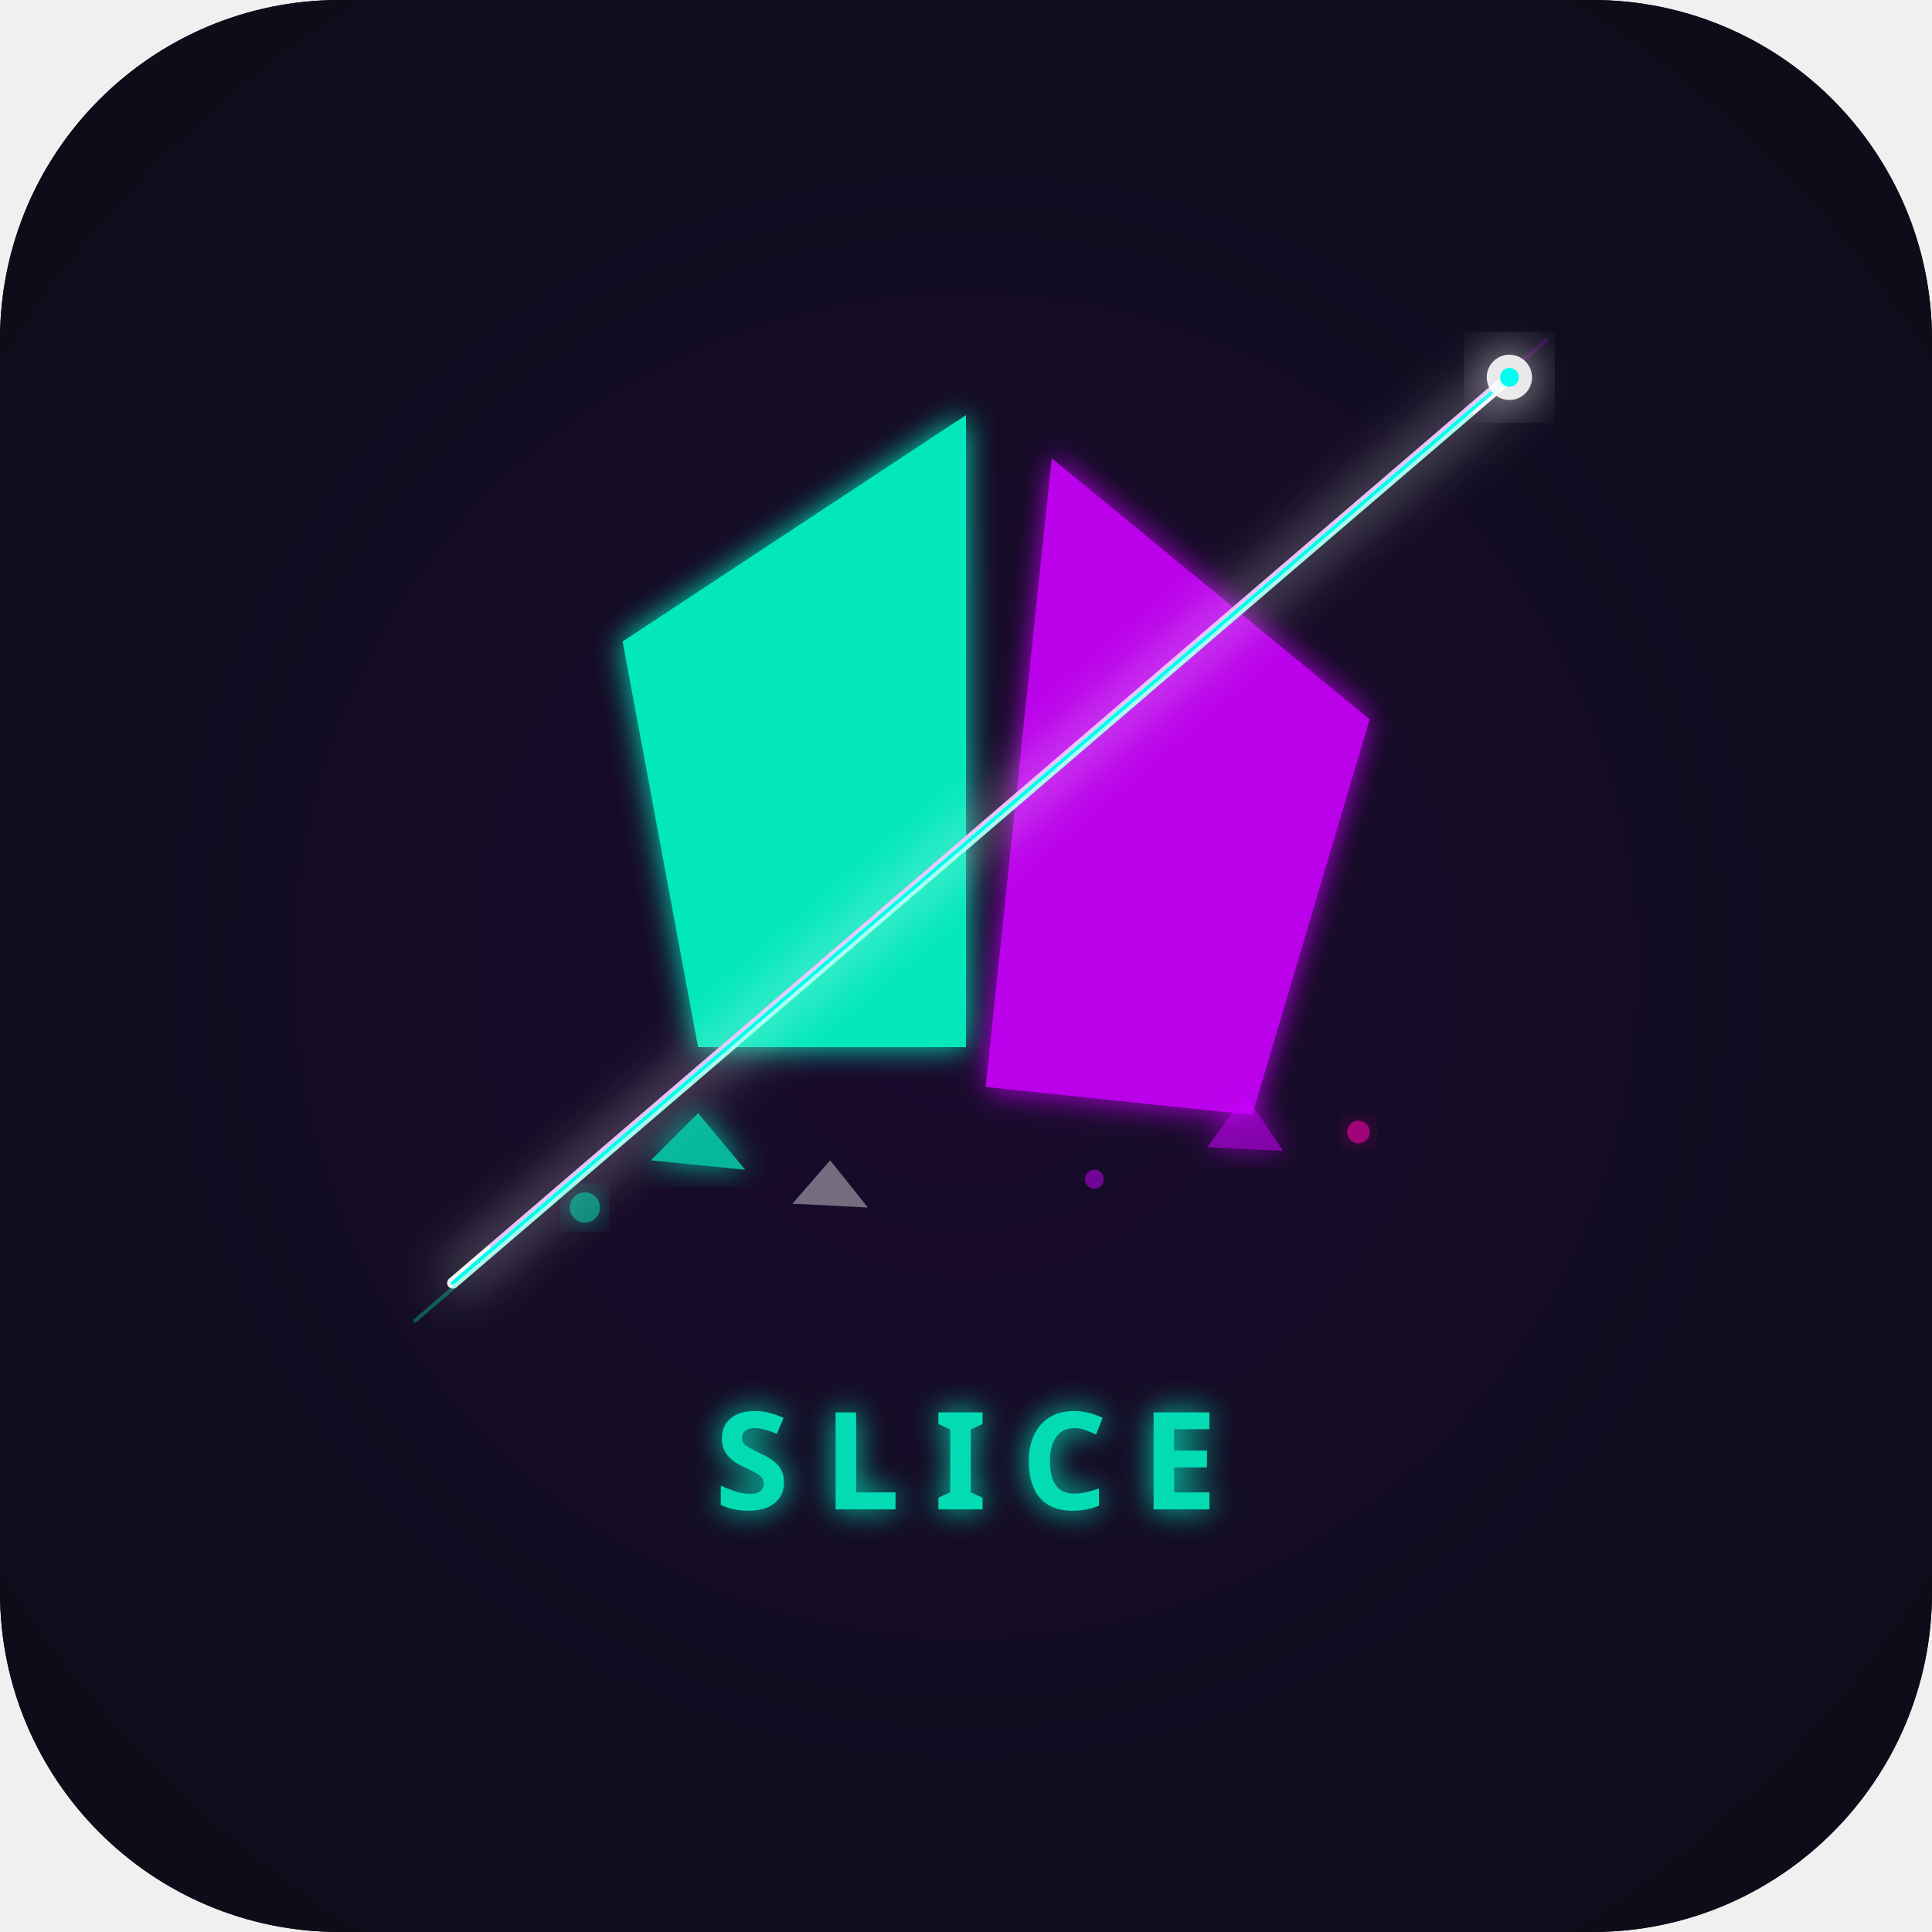
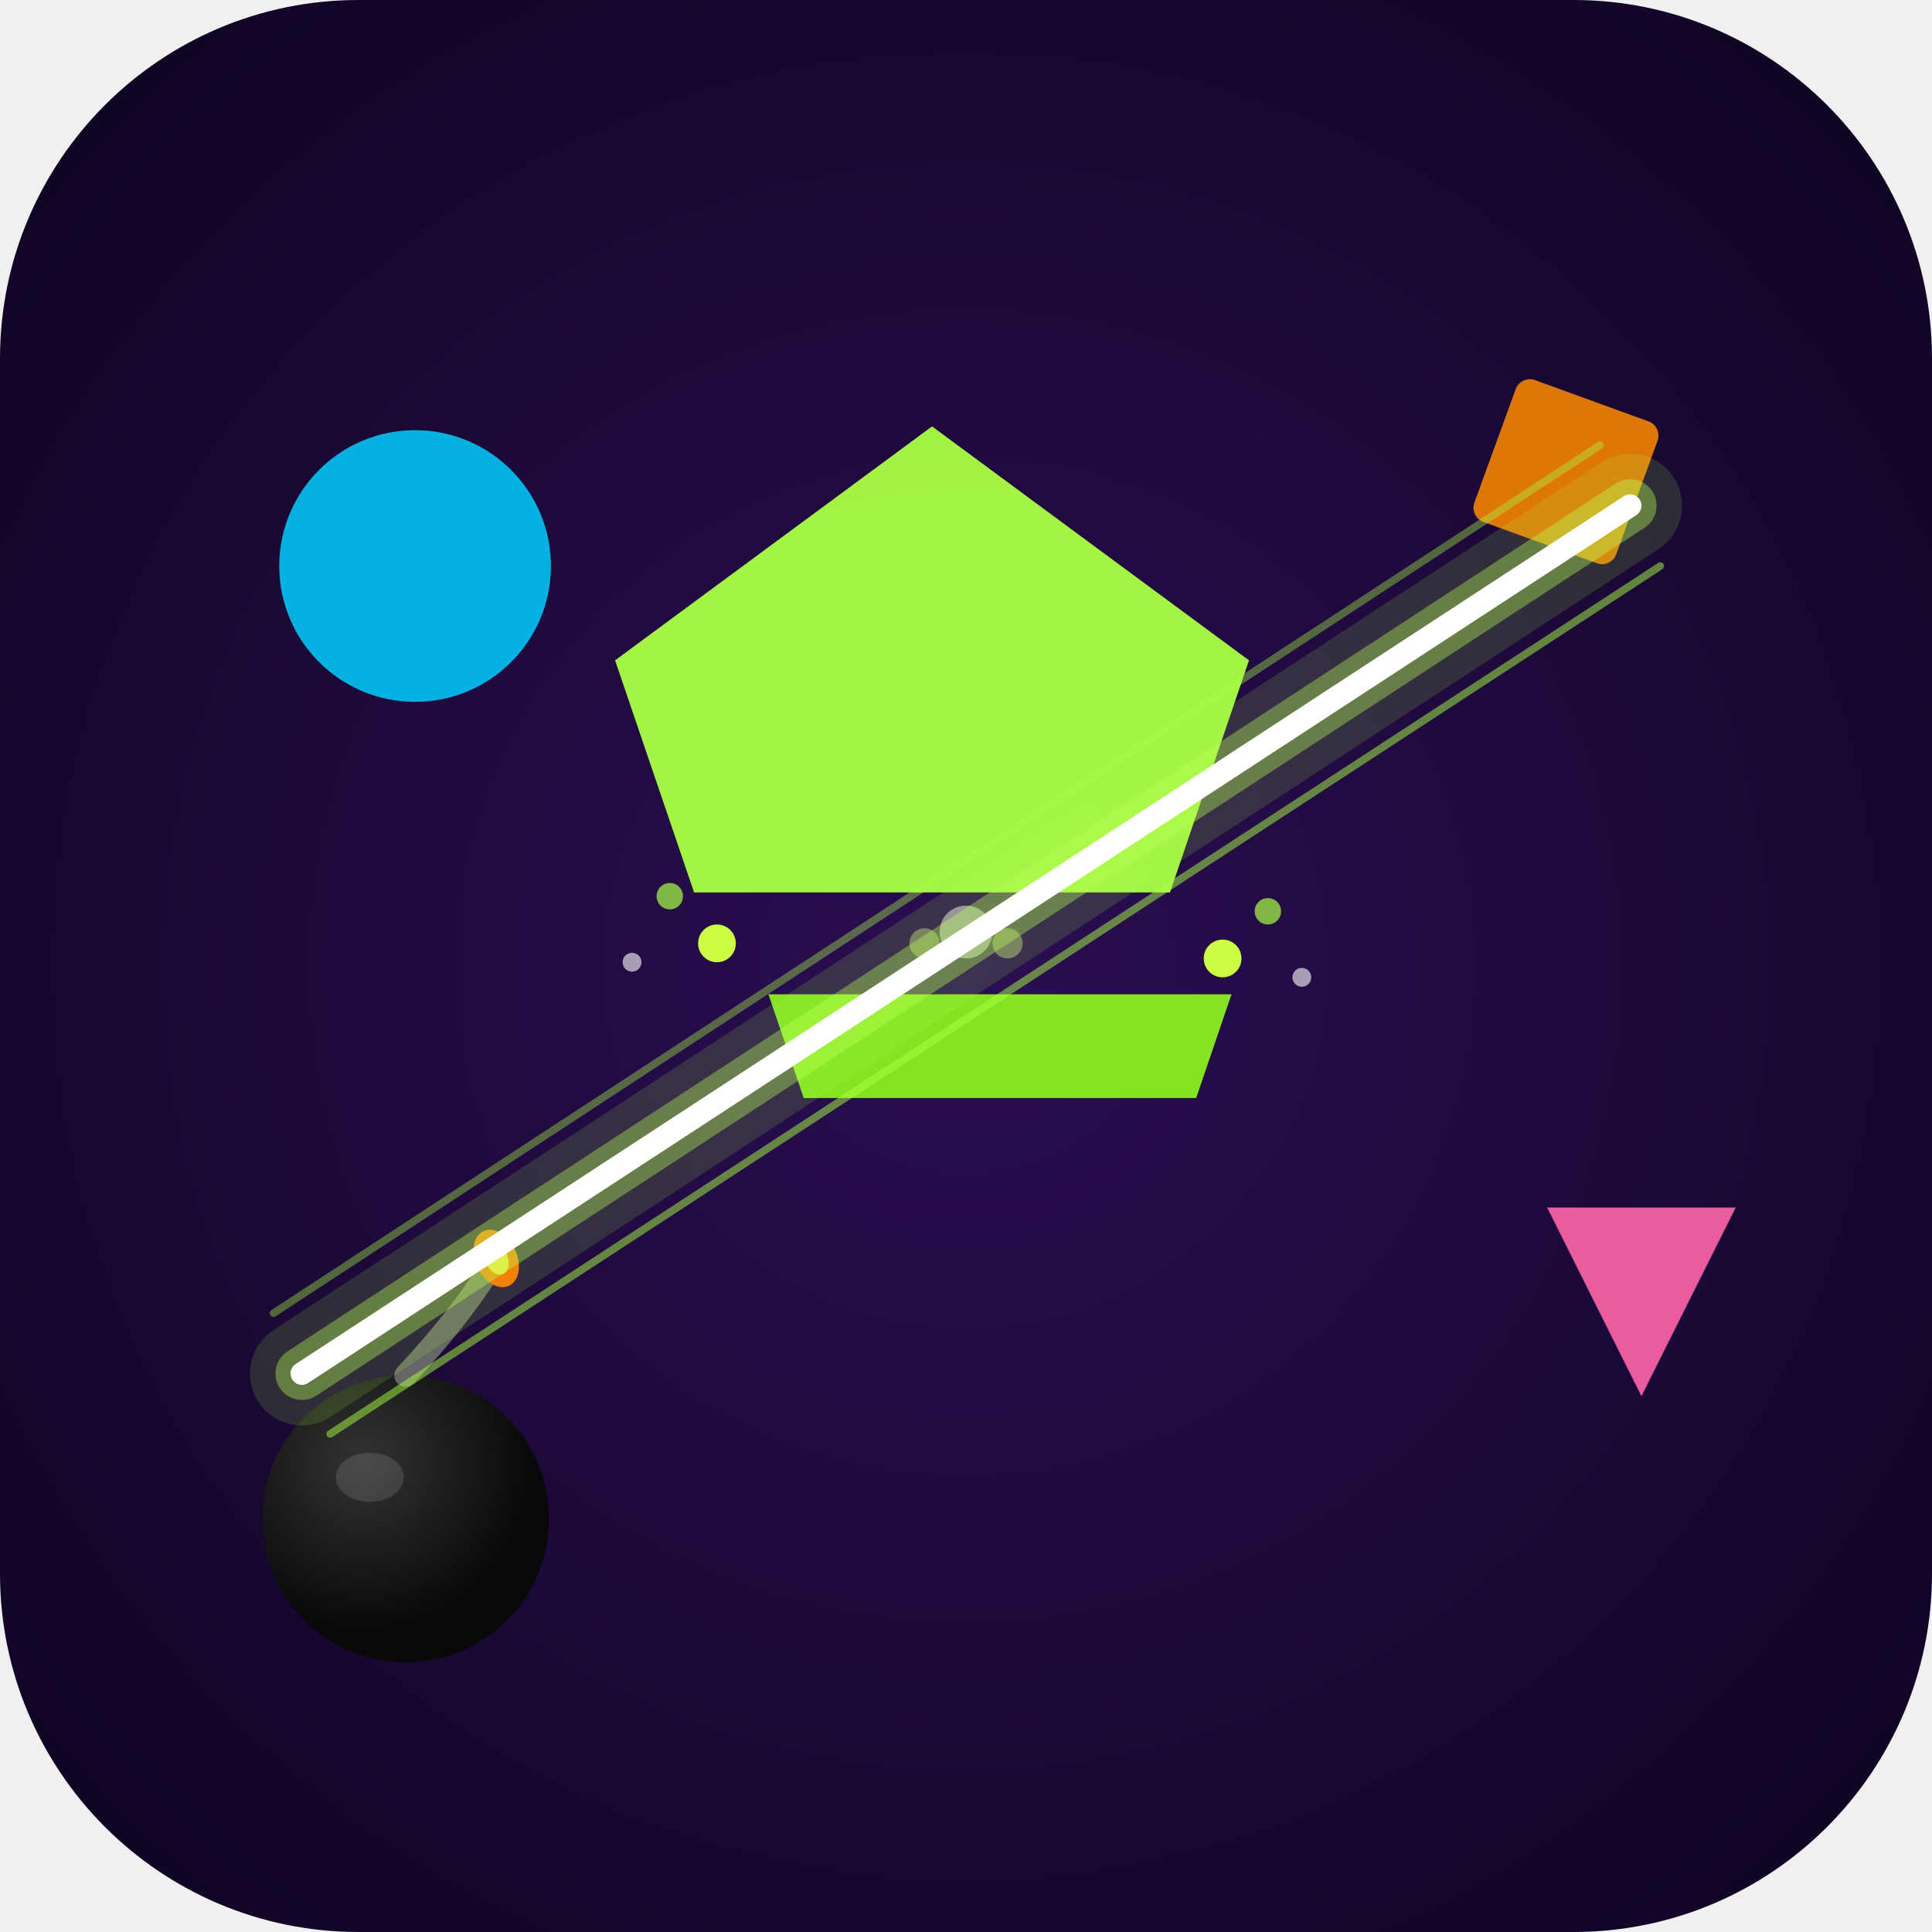
<svg xmlns="http://www.w3.org/2000/svg" viewBox="0 0 1024 1024">
-   <rect width="1024" height="1024" rx="180" fill="#0D0D1A" />
-   <rect width="1024" height="1024" rx="180" fill="url(#bg01)" />
  <defs>
-     <radialGradient id="bg01" cx="50%" cy="50%" r="60%">
-       <stop offset="0%" stop-color="#1A0A2E" />
-       <stop offset="100%" stop-color="#0D0D1A" />
+     <radialGradient id="bg02" cx="50%" cy="50%" r="70%">
+       <stop offset="0%" stop-color="#2A0E52" />
+       <stop offset="100%" stop-color="#0E0420" />
    </radialGradient>
-     <filter id="glow01" x="-30%" y="-30%" width="160%" height="160%">
-       <feGaussianBlur stdDeviation="8" result="blur" />
-       <feMerge>
-         <feMergeNode in="blur" />
-         <feMergeNode in="SourceGraphic" />
-       </feMerge>
-     </filter>
-     <filter id="glowStrong01" x="-50%" y="-50%" width="200%" height="200%">
-       <feGaussianBlur stdDeviation="14" result="blur" />
-       <feMerge>
-         <feMergeNode in="blur" />
-         <feMergeNode in="SourceGraphic" />
-       </feMerge>
-     </filter>
+     <radialGradient id="bomb02" cx="35%" cy="30%" r="60%">
+       <stop offset="0%" stop-color="#333" />
+       <stop offset="100%" stop-color="#080808" />
+     </radialGradient>
+     <clipPath id="frame02">
+       <rect width="1024" height="1024" rx="190" />
+     </clipPath>
+     <clipPath id="pentUpper02">
+       <rect x="0" y="0" width="1024" height="495" />
+     </clipPath>
+     <clipPath id="pentLower02">
+       <rect x="0" y="505" width="1024" height="519" />
+     </clipPath>
  </defs>
-   <polygon points="512,220 330,340 370,555 512,555 512,220" fill="#00FFCC" opacity="0.9" filter="url(#glow01)" />
-   <polygon points="512,220 694,340 654,555 512,555 512,220" fill="#CC00FF" opacity="0.9" filter="url(#glow01)" transform="translate(28, 22) rotate(6, 512, 387)" />
-   <line x1="240" y1="680" x2="800" y2="200" stroke="#FFFFFF" stroke-width="6" stroke-linecap="round" opacity="0.95" filter="url(#glowStrong01)" />
-   <line x1="240" y1="680" x2="800" y2="200" stroke="#00FFEE" stroke-width="2" stroke-linecap="round" opacity="1" />
-   <line x1="220" y1="700" x2="780" y2="220" stroke="#00FFCC" stroke-width="2" stroke-linecap="round" opacity="0.3" />
-   <line x1="260" y1="660" x2="820" y2="180" stroke="#AA00EE" stroke-width="2" stroke-linecap="round" opacity="0.2" />
-   <polygon points="370,590 395,620 345,615" fill="#00FFCC" opacity="0.7" filter="url(#glow01)" />
-   <polygon points="660,580 680,610 640,608" fill="#CC00FF" opacity="0.6" filter="url(#glow01)" />
-   <circle cx="310" cy="640" r="8" fill="#00FFCC" opacity="0.5" filter="url(#glow01)" />
-   <circle cx="720" cy="600" r="6" fill="#FF00AA" opacity="0.6" filter="url(#glow01)" />
-   <polygon points="440,615 460,640 420,638" fill="#FFFFFF" opacity="0.4" />
-   <circle cx="580" cy="625" r="5" fill="#CC00FF" opacity="0.5" />
-   <circle cx="800" cy="200" r="12" fill="#FFFFFF" opacity="0.9" filter="url(#glowStrong01)" />
-   <circle cx="800" cy="200" r="5" fill="#00FFEE" opacity="1" />
-   <text x="512" y="800" text-anchor="middle" font-family="Arial Black, sans-serif" font-size="72" font-weight="900" letter-spacing="18" fill="#00FFCC" opacity="0.85" filter="url(#glow01)">SLICE</text>
+   <rect width="1024" height="1024" rx="190" fill="url(#bg02)" />
+   <g clip-path="url(#frame02)">
+     <g transform="translate(-18, -22)" clip-path="url(#pentUpper02)">
+       <polygon points="512,248 680,372 616,560 408,560 344,372" fill="#AAFF44" opacity="0.95" />
+     </g>
+     <g transform="translate(18, 22)" clip-path="url(#pentLower02)">
+       <polygon points="512,248 680,372 616,560 408,560 344,372" fill="#88EE22" opacity="0.95" />
+     </g>
+     <circle cx="220" cy="300" r="72" fill="#00CFFF" opacity="0.85" />
+     <polygon points="820,640 920,640 870,740" fill="#FF66AA" opacity="0.9" />
+     <rect x="790" y="210" width="80" height="80" rx="8" fill="#FF8C00" opacity="0.85" transform="rotate(20 830 250)" />
+     <circle cx="380" cy="500" r="10" fill="#CCFF44" />
+     <circle cx="355" cy="475" r="7" fill="#AAFF44" opacity="0.7" />
+     <circle cx="335" cy="510" r="5" fill="white" opacity="0.6" />
+     <circle cx="648" cy="508" r="10" fill="#CCFF44" />
+     <circle cx="672" cy="483" r="7" fill="#AAFF44" opacity="0.7" />
+     <circle cx="690" cy="518" r="5" fill="white" opacity="0.6" />
+     <circle cx="512" cy="494" r="14" fill="white" opacity="0.5" />
+     <circle cx="490" cy="500" r="8" fill="#DDFF88" opacity="0.4" />
+     <circle cx="534" cy="500" r="8" fill="#DDFF88" opacity="0.4" />
+     <circle cx="215" cy="805" r="76" fill="url(#bomb02)" />
+     <ellipse cx="196" cy="783" rx="18" ry="13" fill="white" opacity="0.12" />
+     <path d="M215,729 Q242,700 258,675" stroke="#666" stroke-width="12" fill="none" stroke-linecap="round" />
+     <ellipse cx="263" cy="667" rx="11" ry="16" fill="#FF6A00" transform="rotate(-25 263 667)" />
+     <ellipse cx="263" cy="667" rx="6" ry="9" fill="#FFE040" transform="rotate(-25 263 667)" />
+     <line x1="160" y1="728" x2="864" y2="268" stroke="#AAFF44" stroke-width="55" stroke-linecap="round" opacity="0.15" />
+     <line x1="160" y1="728" x2="864" y2="268" stroke="#BBFF55" stroke-width="28" stroke-linecap="round" opacity="0.38" />
+     <line x1="160" y1="728" x2="864" y2="268" stroke="white" stroke-width="12" stroke-linecap="round" />
+     <line x1="175" y1="760" x2="880" y2="300" stroke="#AAFF44" stroke-width="4" stroke-linecap="round" opacity="0.5" />
+     <line x1="145" y1="696" x2="848" y2="236" stroke="#AAFF44" stroke-width="4" stroke-linecap="round" opacity="0.38" />
+   </g>
</svg>
